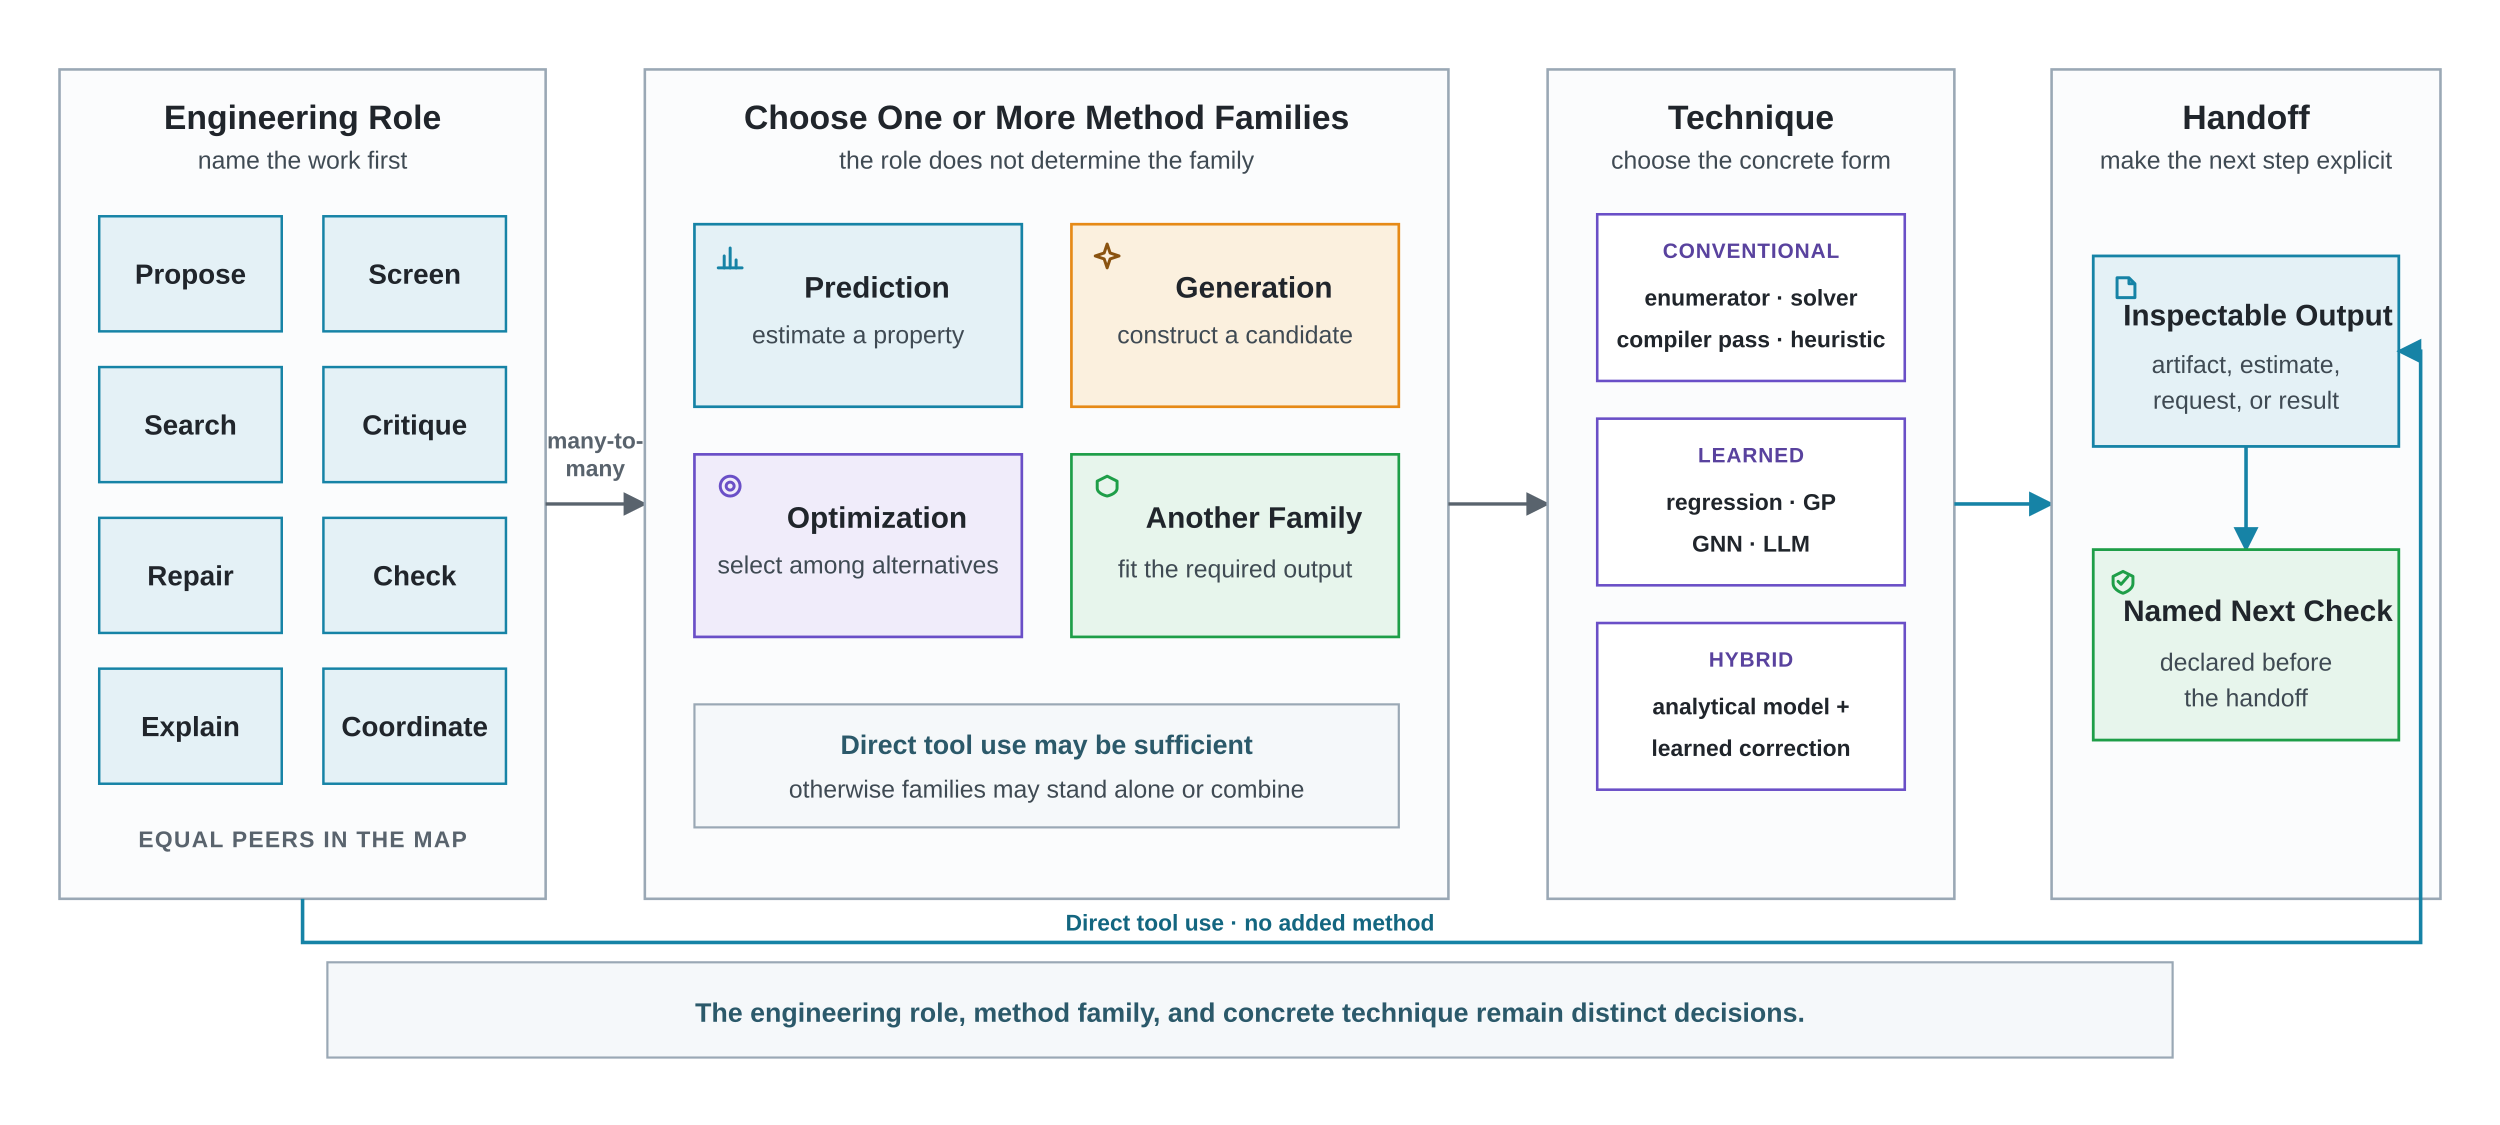
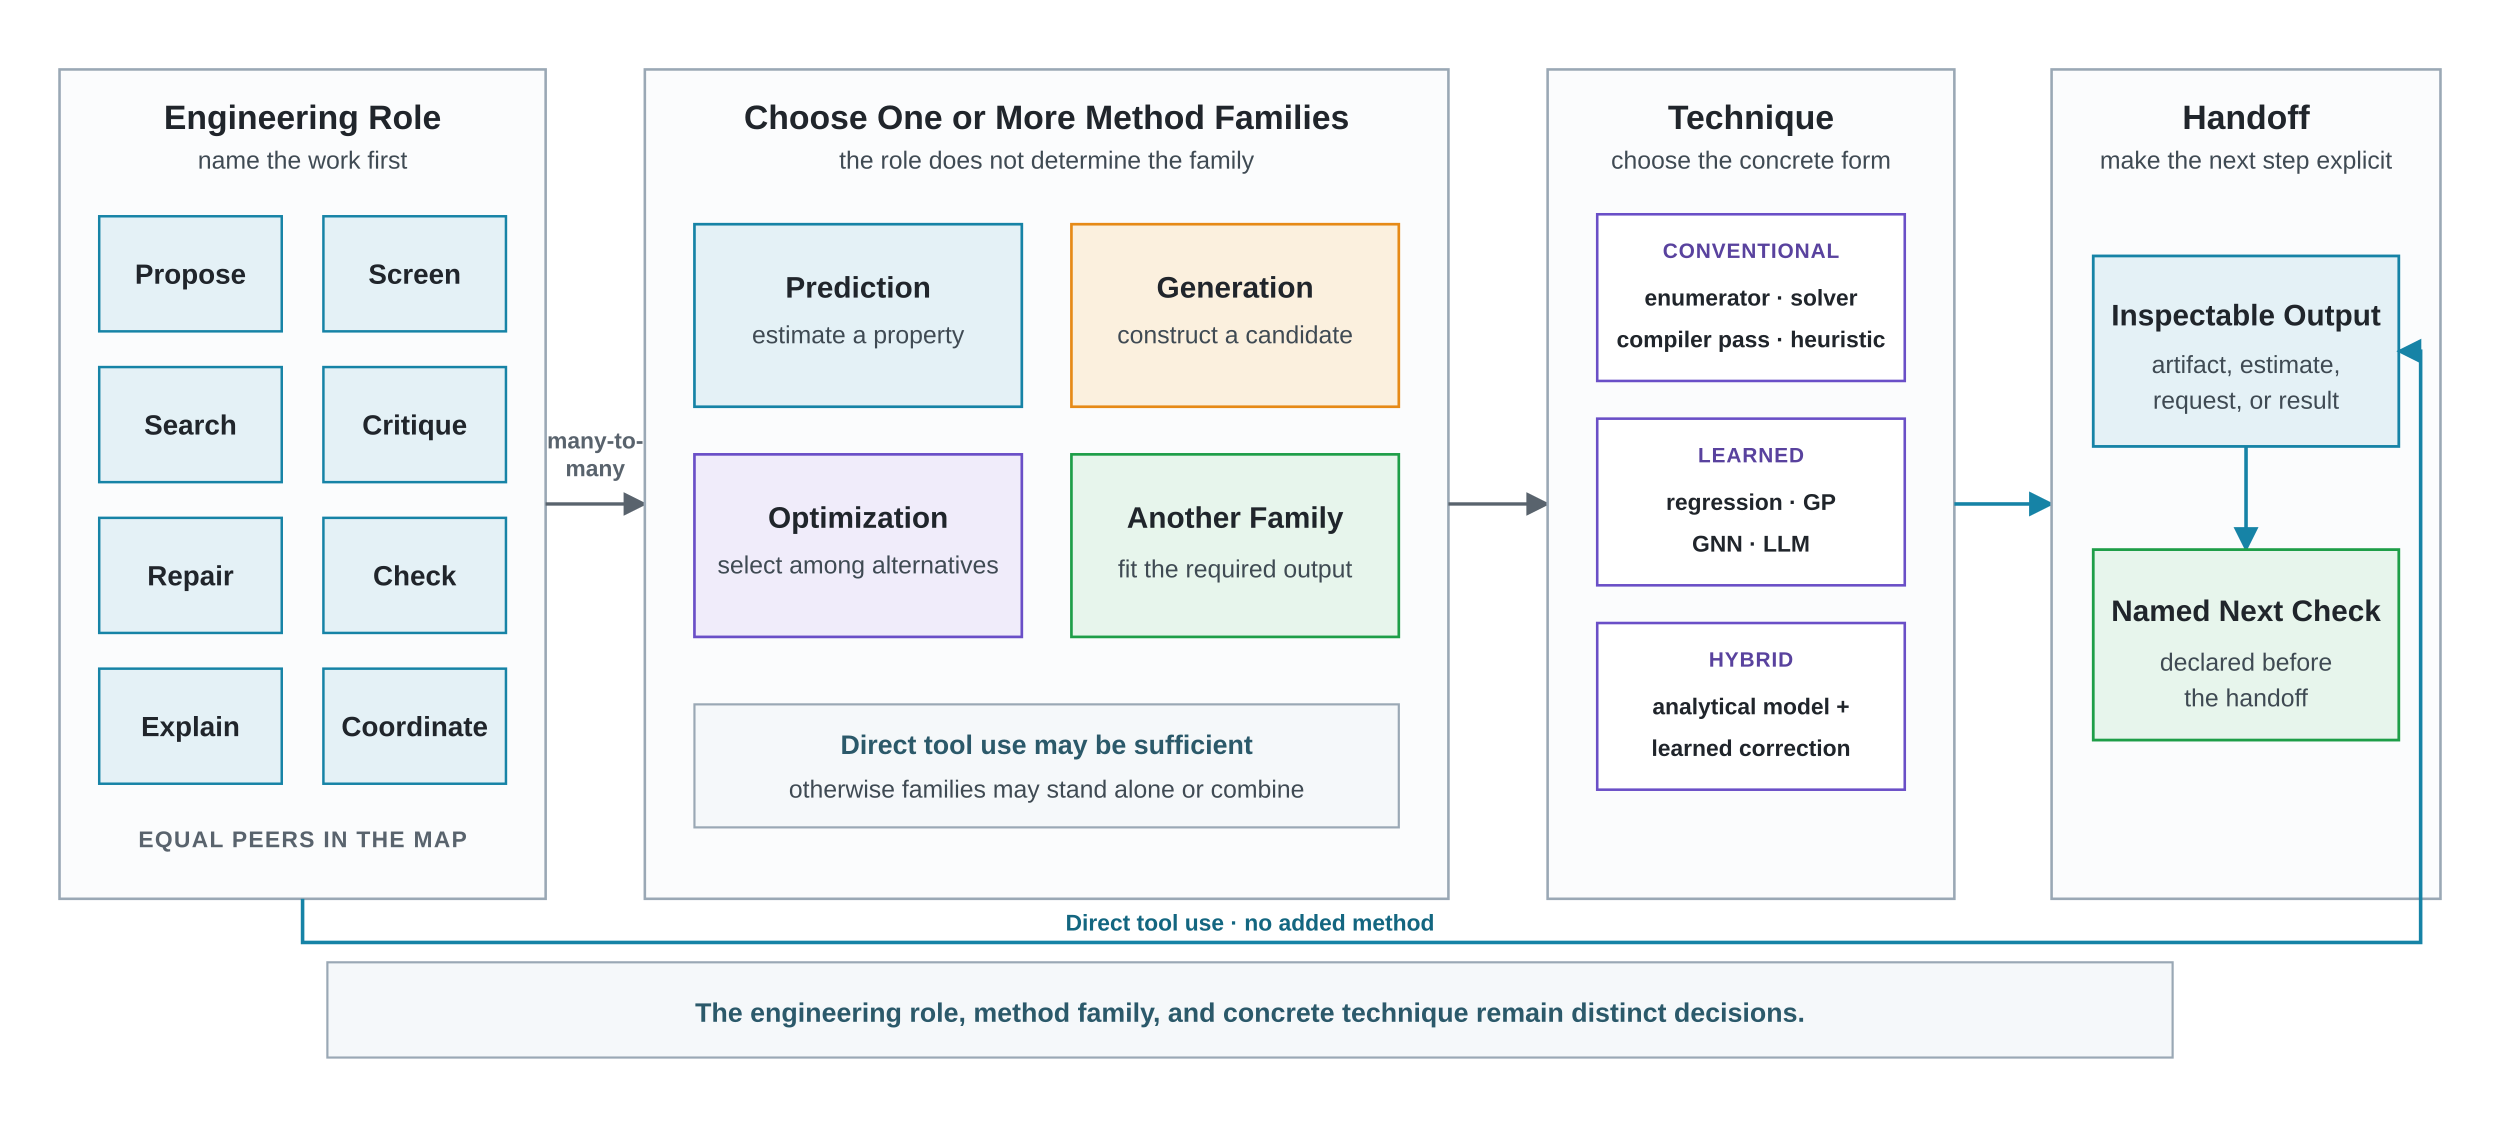
<svg xmlns="http://www.w3.org/2000/svg" viewBox="0 0 1260 567" role="img" aria-labelledby="title desc">
  <defs>
    <marker id="arrow-gray" viewBox="0 0 10 10" refX="9" refY="5" markerWidth="7" markerHeight="7" orient="auto">
      <path d="M 0 0 L 10 5 L 0 10 z" fill="#59636D" />
    </marker>
    <marker id="arrow-blue" viewBox="0 0 10 10" refX="9" refY="5" markerWidth="7" markerHeight="7" orient="auto">
      <path d="M 0 0 L 10 5 L 0 10 z" fill="#1683A6" />
    </marker>
    <style>
      .font { font-family: Arial, Helvetica, sans-serif; }
      .eyebrow { font-size: 11.5px; font-weight: 700; fill: #59636D; letter-spacing: 0.65px; }
      .panel-title { font-size: 17px; font-weight: 700; fill: #20252B; }
      .role { font-size: 14px; font-weight: 700; fill: #20252B; }
      .choice { font-size: 15px; font-weight: 700; fill: #20252B; }
      .small { font-size: 12.5px; fill: #3F4A53; }
      .arrow-label { font-size: 11.5px; font-weight: 700; fill: #59636D; }
      .direct-label { font-size: 11.5px; font-weight: 700; fill: #136680; }
      .category { font-size: 10.5px; font-weight: 700; fill: #59429E; letter-spacing: 0.45px; }
      .mechanism { font-size: 11.5px; font-weight: 600; fill: #20252B; }
      .note { font-size: 13.5px; font-weight: 700; fill: #2B596A; }
      .panel { fill: #FBFCFD; stroke: #9AA8B5; stroke-width: 1.3; }
      .role-box { fill: #E4F1F6; stroke: #1683A6; stroke-width: 1.25; }
      .prediction { fill: #E4F1F6; stroke: #1683A6; stroke-width: 1.35; }
      .generation { fill: #FBF0DE; stroke: #E68A17; stroke-width: 1.35; }
      .optimization { fill: #F0ECFA; stroke: #6A4FC7; stroke-width: 1.35; }
      .other { fill: #E7F5EC; stroke: #1E9E48; stroke-width: 1.35; }
      .technique { fill: #FFFFFF; stroke: #6A4FC7; stroke-width: 1.3; }
      .output { fill: #E4F1F6; stroke: #1683A6; stroke-width: 1.4; }
      .check { fill: #E7F5EC; stroke: #1E9E48; stroke-width: 1.4; }
      .flow { fill: none; stroke: #59636D; stroke-width: 1.7; }
      .flow-blue { fill: none; stroke: #1683A6; stroke-width: 1.8; }
      .direct-flow { fill: none; stroke: #1683A6; stroke-width: 1.8; }
      .selection-band { fill: #F5F8FA; stroke: #9AA8B5; stroke-width: 1.1; }
- 
-       /* Vector Glyphs */
-       .glyph-path { fill: none; stroke-linecap: round; stroke-linejoin: round; stroke-width: 1.5; }
-       .glyph-blue { stroke: #1683A6; }
-       .glyph-amber { stroke: #8A5310; }
-       .glyph-purple { stroke: #6A4FC7; }
-       .glyph-emerald { stroke: #1E9E48; }
    </style>
  </defs>
  <rect width="1260" height="567" fill="#FFFFFF" />
  <g class="font">
    <rect class="panel" x="30" y="35" width="245" height="418" />
    <text class="panel-title" x="152.5" y="65" text-anchor="middle">Engineering Role</text>
    <text class="small" x="152.5" y="85" text-anchor="middle">name the work first</text>
    <rect class="role-box" x="50" y="109" width="92" height="58" />
    <text class="role" x="96" y="143" text-anchor="middle">Propose</text>
    <rect class="role-box" x="163" y="109" width="92" height="58" />
    <text class="role" x="209" y="143" text-anchor="middle">Screen</text>
    <rect class="role-box" x="50" y="185" width="92" height="58" />
    <text class="role" x="96" y="219" text-anchor="middle">Search</text>
    <rect class="role-box" x="163" y="185" width="92" height="58" />
    <text class="role" x="209" y="219" text-anchor="middle">Critique</text>
    <rect class="role-box" x="50" y="261" width="92" height="58" />
    <text class="role" x="96" y="295" text-anchor="middle">Repair</text>
    <rect class="role-box" x="163" y="261" width="92" height="58" />
    <text class="role" x="209" y="295" text-anchor="middle">Check</text>
    <rect class="role-box" x="50" y="337" width="92" height="58" />
    <text class="role" x="96" y="371" text-anchor="middle">Explain</text>
    <rect class="role-box" x="163" y="337" width="92" height="58" />
    <text class="role" x="209" y="371" text-anchor="middle">Coordinate</text>
    <text class="eyebrow" x="152.5" y="427" text-anchor="middle">EQUAL PEERS IN THE MAP</text>
    <text class="arrow-label" x="300" y="226" text-anchor="middle">many-to-</text>
    <text class="arrow-label" x="300" y="240" text-anchor="middle">many</text>
    <line class="flow" x1="275" y1="254" x2="325" y2="254" marker-end="url(#arrow-gray)" />
    <rect class="panel" x="325" y="35" width="405" height="418" />
    <text class="panel-title" x="527.5" y="65" text-anchor="middle">Choose One or More Method Families</text>
    <text class="small" x="527.5" y="85" text-anchor="middle">the role does not determine the family</text>
    <rect class="prediction" x="350" y="113" width="165" height="92" />
-     <g transform="translate(362, 123)">
-       <line x1="0" y1="12" x2="12" y2="12" class="glyph-path glyph-blue" />
-       <line x1="3" y1="12" x2="3" y2="6" class="glyph-path glyph-blue" />
-       <line x1="6" y1="12" x2="6" y2="2" class="glyph-path glyph-blue" />
-       <line x1="9" y1="12" x2="9" y2="8" class="glyph-path glyph-blue" />
-     </g>
-     <text class="choice" x="442" y="150" text-anchor="middle">Prediction</text>
+     <text class="choice" x="432.5" y="150" text-anchor="middle">Prediction</text>
    <text class="small" x="432.5" y="173" text-anchor="middle">estimate a property</text>
    <rect class="generation" x="540" y="113" width="165" height="92" />
-     <g transform="translate(552, 123)">
-       <path d="M 6 0 L 7.5 4.5 L 12 6 L 7.5 7.5 L 6 12 L 4.5 7.5 L 0 6 L 4.5 4.5 Z" class="glyph-path glyph-amber" />
-     </g>
-     <text class="choice" x="632" y="150" text-anchor="middle">Generation</text>
+     <text class="choice" x="622.5" y="150" text-anchor="middle">Generation</text>
    <text class="small" x="622.5" y="173" text-anchor="middle">construct a candidate</text>
    <rect class="optimization" x="350" y="229" width="165" height="92" />
-     <g transform="translate(362, 239)">
-       <circle cx="6" cy="6" r="5" class="glyph-path glyph-purple" />
-       <circle cx="6" cy="6" r="2" class="glyph-path glyph-purple" />
-     </g>
-     <text class="choice" x="442" y="266" text-anchor="middle">Optimization</text>
+     <text class="choice" x="432.5" y="266" text-anchor="middle">Optimization</text>
    <text class="small" x="432.5" y="289" text-anchor="middle">select among alternatives</text>
    <rect class="other" x="540" y="229" width="165" height="92" />
-     <g transform="translate(552, 239)">
-       <path d="M 6 1 L 11 3.5 V 7 C 11 10, 6 11, 6 11 C 6 11, 1 10, 1 7 V 3.5 Z" class="glyph-path glyph-emerald" />
-     </g>
-     <text class="choice" x="632" y="266" text-anchor="middle">Another Family</text>
+     <text class="choice" x="622.5" y="266" text-anchor="middle">Another Family</text>
    <text class="small" x="622.5" y="291" text-anchor="middle">fit the required output</text>
    <rect class="selection-band" x="350" y="355" width="355" height="62" />
    <text class="note" x="527.5" y="380" text-anchor="middle">Direct tool use may be sufficient</text>
    <text class="small" x="527.5" y="402" text-anchor="middle">otherwise families may stand alone or combine</text>
    <line class="flow" x1="730" y1="254" x2="780" y2="254" marker-end="url(#arrow-gray)" />
    <rect class="panel" x="780" y="35" width="205" height="418" />
    <text class="panel-title" x="882.5" y="65" text-anchor="middle">Technique</text>
    <text class="small" x="882.5" y="85" text-anchor="middle">choose the concrete form</text>
    <rect class="technique" x="805" y="108" width="155" height="84" />
    <text class="category" x="882.5" y="130" text-anchor="middle">CONVENTIONAL</text>
    <text class="mechanism" x="882.5" y="154" text-anchor="middle">enumerator · solver</text>
    <text class="mechanism" x="882.5" y="175" text-anchor="middle">compiler pass · heuristic</text>
    <rect class="technique" x="805" y="211" width="155" height="84" />
    <text class="category" x="882.5" y="233" text-anchor="middle">LEARNED</text>
    <text class="mechanism" x="882.5" y="257" text-anchor="middle">regression · GP</text>
    <text class="mechanism" x="882.5" y="278" text-anchor="middle">GNN · LLM</text>
    <rect class="technique" x="805" y="314" width="155" height="84" />
    <text class="category" x="882.5" y="336" text-anchor="middle">HYBRID</text>
    <text class="mechanism" x="882.5" y="360" text-anchor="middle">analytical model +</text>
    <text class="mechanism" x="882.5" y="381" text-anchor="middle">learned correction</text>
    <line class="flow-blue" x1="985" y1="254" x2="1034" y2="254" marker-end="url(#arrow-blue)" />
    <rect class="panel" x="1034" y="35" width="196" height="418" />
    <text class="panel-title" x="1132" y="65" text-anchor="middle">Handoff</text>
    <text class="small" x="1132" y="85" text-anchor="middle">make the next step explicit</text>
    <rect class="output" x="1055" y="129" width="154" height="96" />
-     <g transform="translate(1065, 139)">
-       <path d="M 2 1 H 8 L 11 4 V 11 H 2 Z M 8 1 V 4 H 11" class="glyph-path glyph-blue" />
-     </g>
-     <text class="choice" x="1138" y="164" text-anchor="middle">Inspectable Output</text>
+     <text class="choice" x="1132" y="164" text-anchor="middle">Inspectable Output</text>
    <text class="small" x="1132" y="188" text-anchor="middle">artifact, estimate,</text>
    <text class="small" x="1132" y="206" text-anchor="middle">request, or result</text>
    <line class="flow-blue" x1="1132" y1="225" x2="1132" y2="277" marker-end="url(#arrow-blue)" />
    <rect class="check" x="1055" y="277" width="154" height="96" />
-     <g transform="translate(1065, 287)">
-       <path d="M 5 1 L 10 3.5 V 7 C 10 10.5, 5 12, 5 12 C 5 12, 0 10.5, 0 7 V 3.5 Z" class="glyph-path glyph-emerald" />
-       <path d="M 2.5 6 L 4 7.5 L 7.5 3.5" class="glyph-path glyph-emerald" />
-     </g>
-     <text class="choice" x="1138" y="313" text-anchor="middle">Named Next Check</text>
+     <text class="choice" x="1132" y="313" text-anchor="middle">Named Next Check</text>
    <text class="small" x="1132" y="338" text-anchor="middle">declared before</text>
    <text class="small" x="1132" y="356" text-anchor="middle">the handoff</text>
    <path class="direct-flow" d="M 152.5 453 V 475 H 1220 V 177 H 1209" marker-end="url(#arrow-blue)" />
    <text class="direct-label" x="630" y="469" text-anchor="middle">Direct tool use · no added method</text>
    <rect class="selection-band" x="165" y="485" width="930" height="48" />
    <text class="note" x="630" y="515" text-anchor="middle">The engineering role, method family, and concrete technique remain distinct decisions.</text>
  </g>
</svg>
